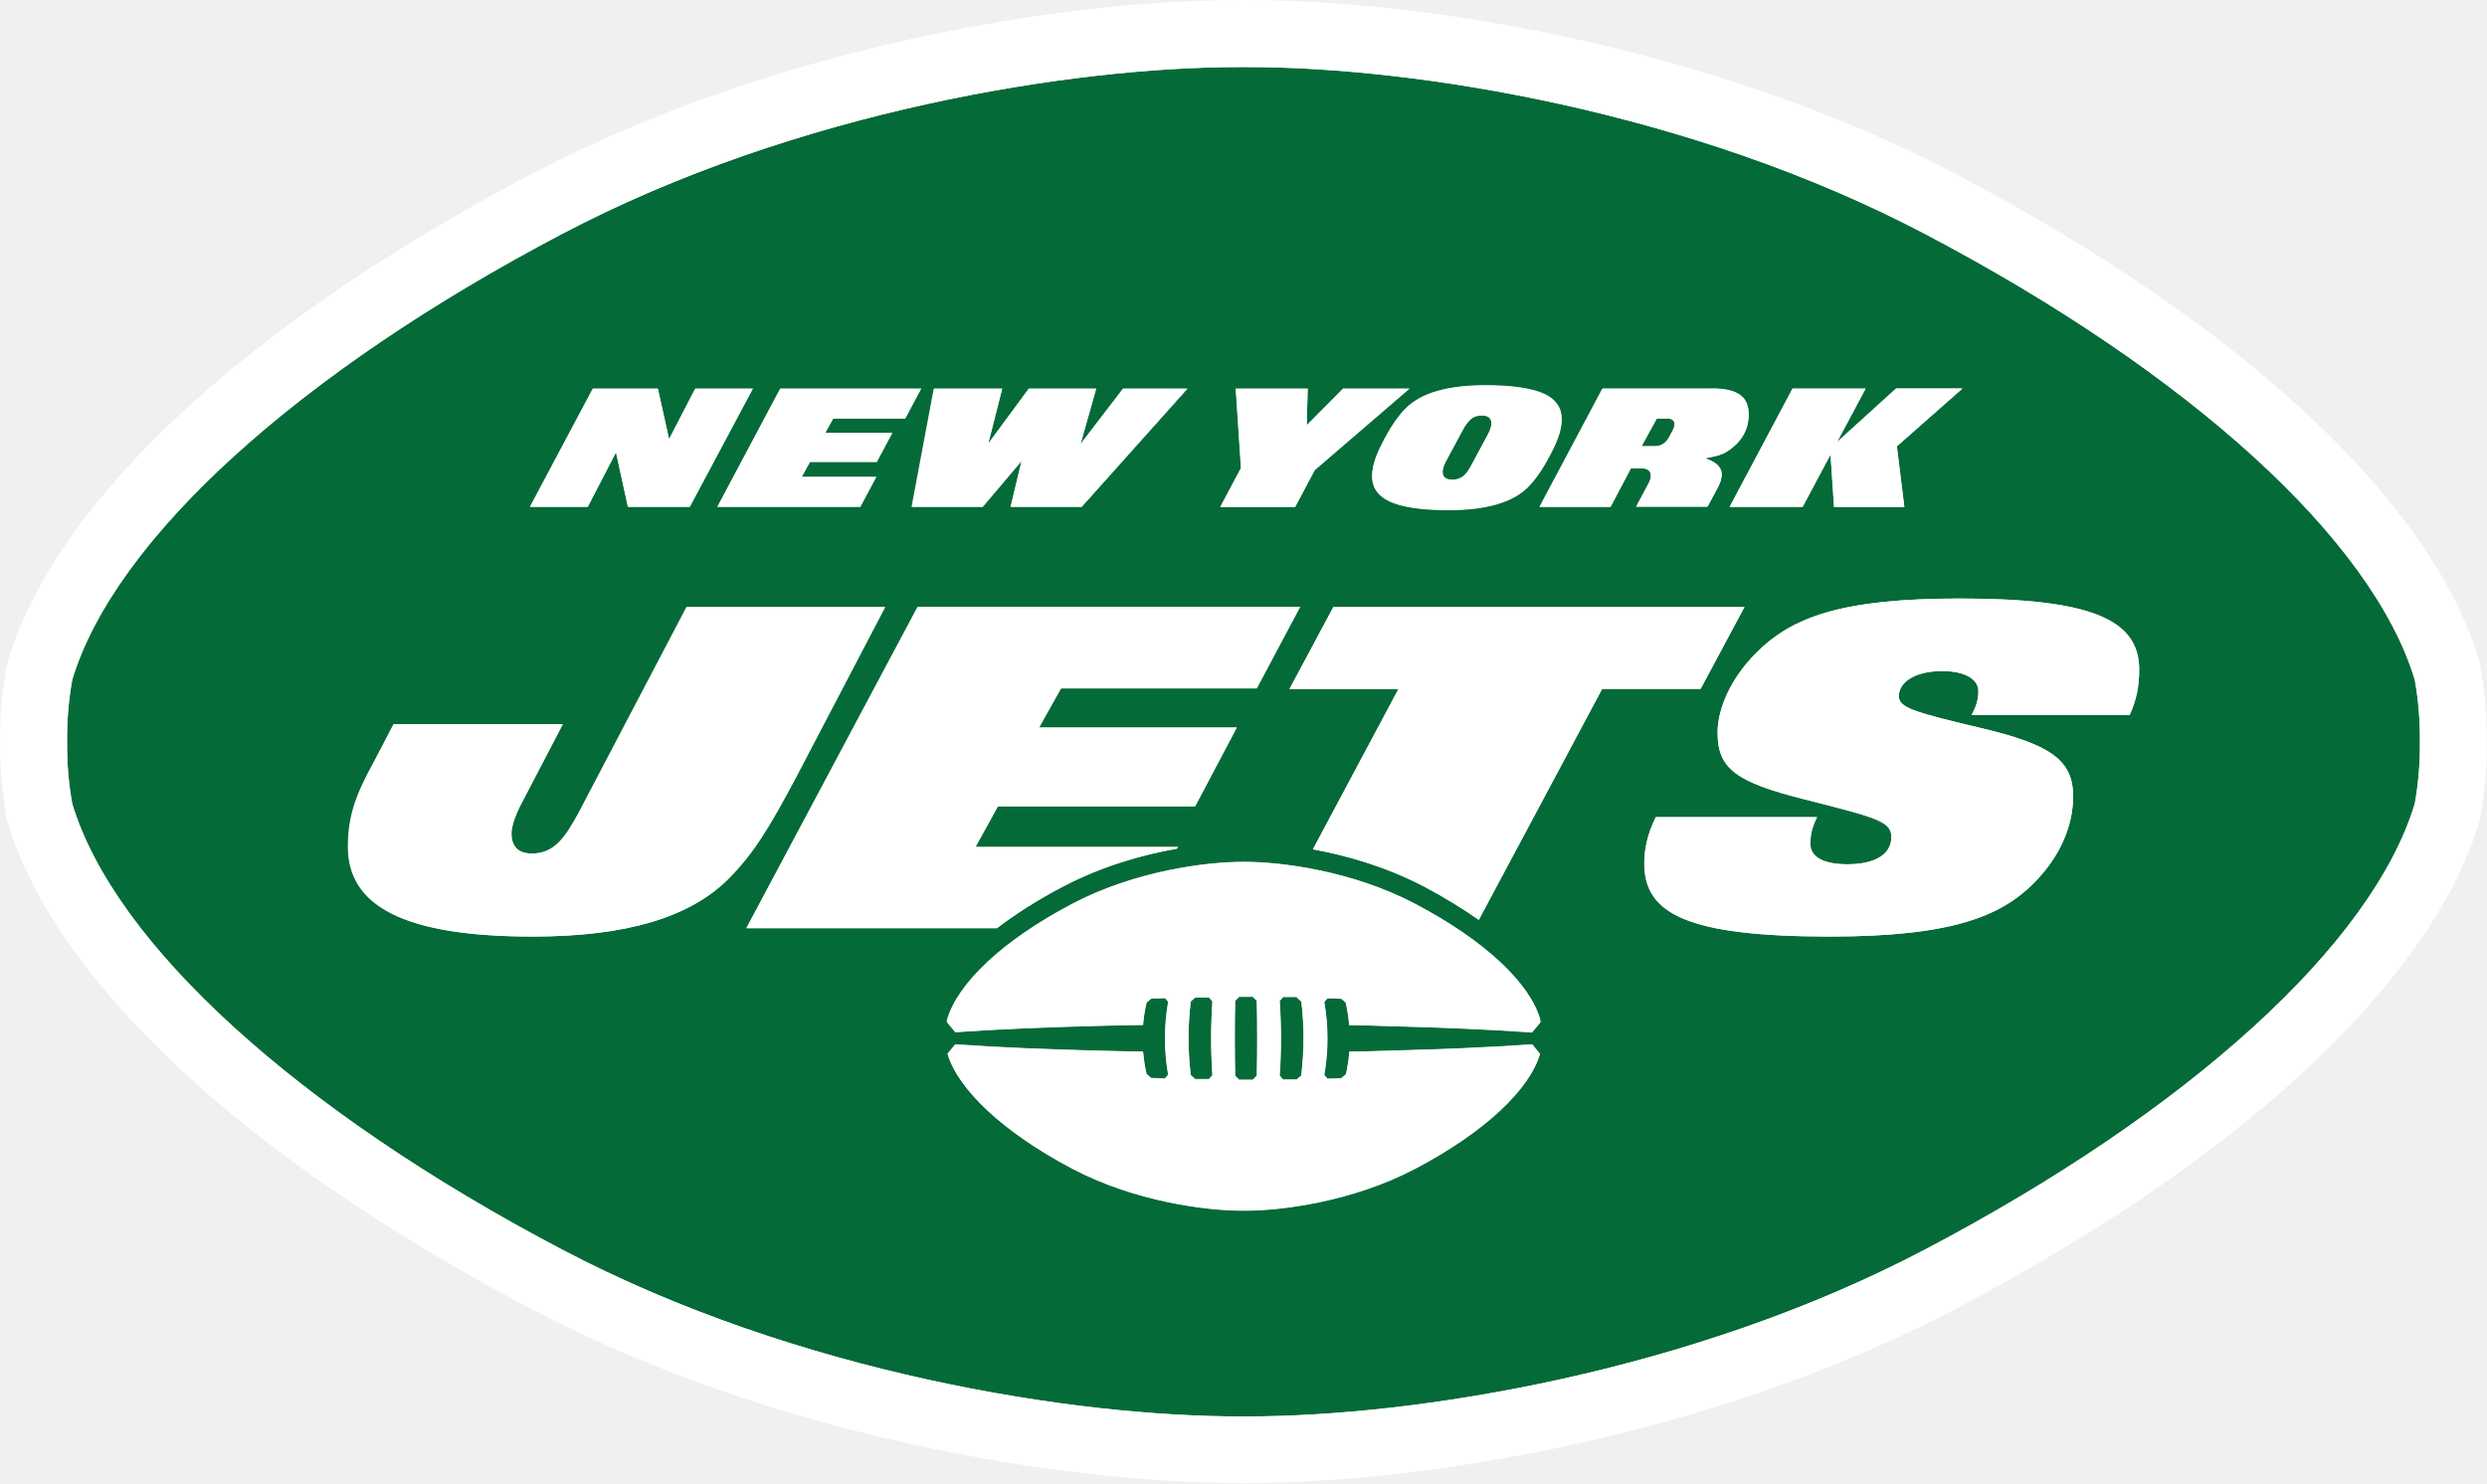
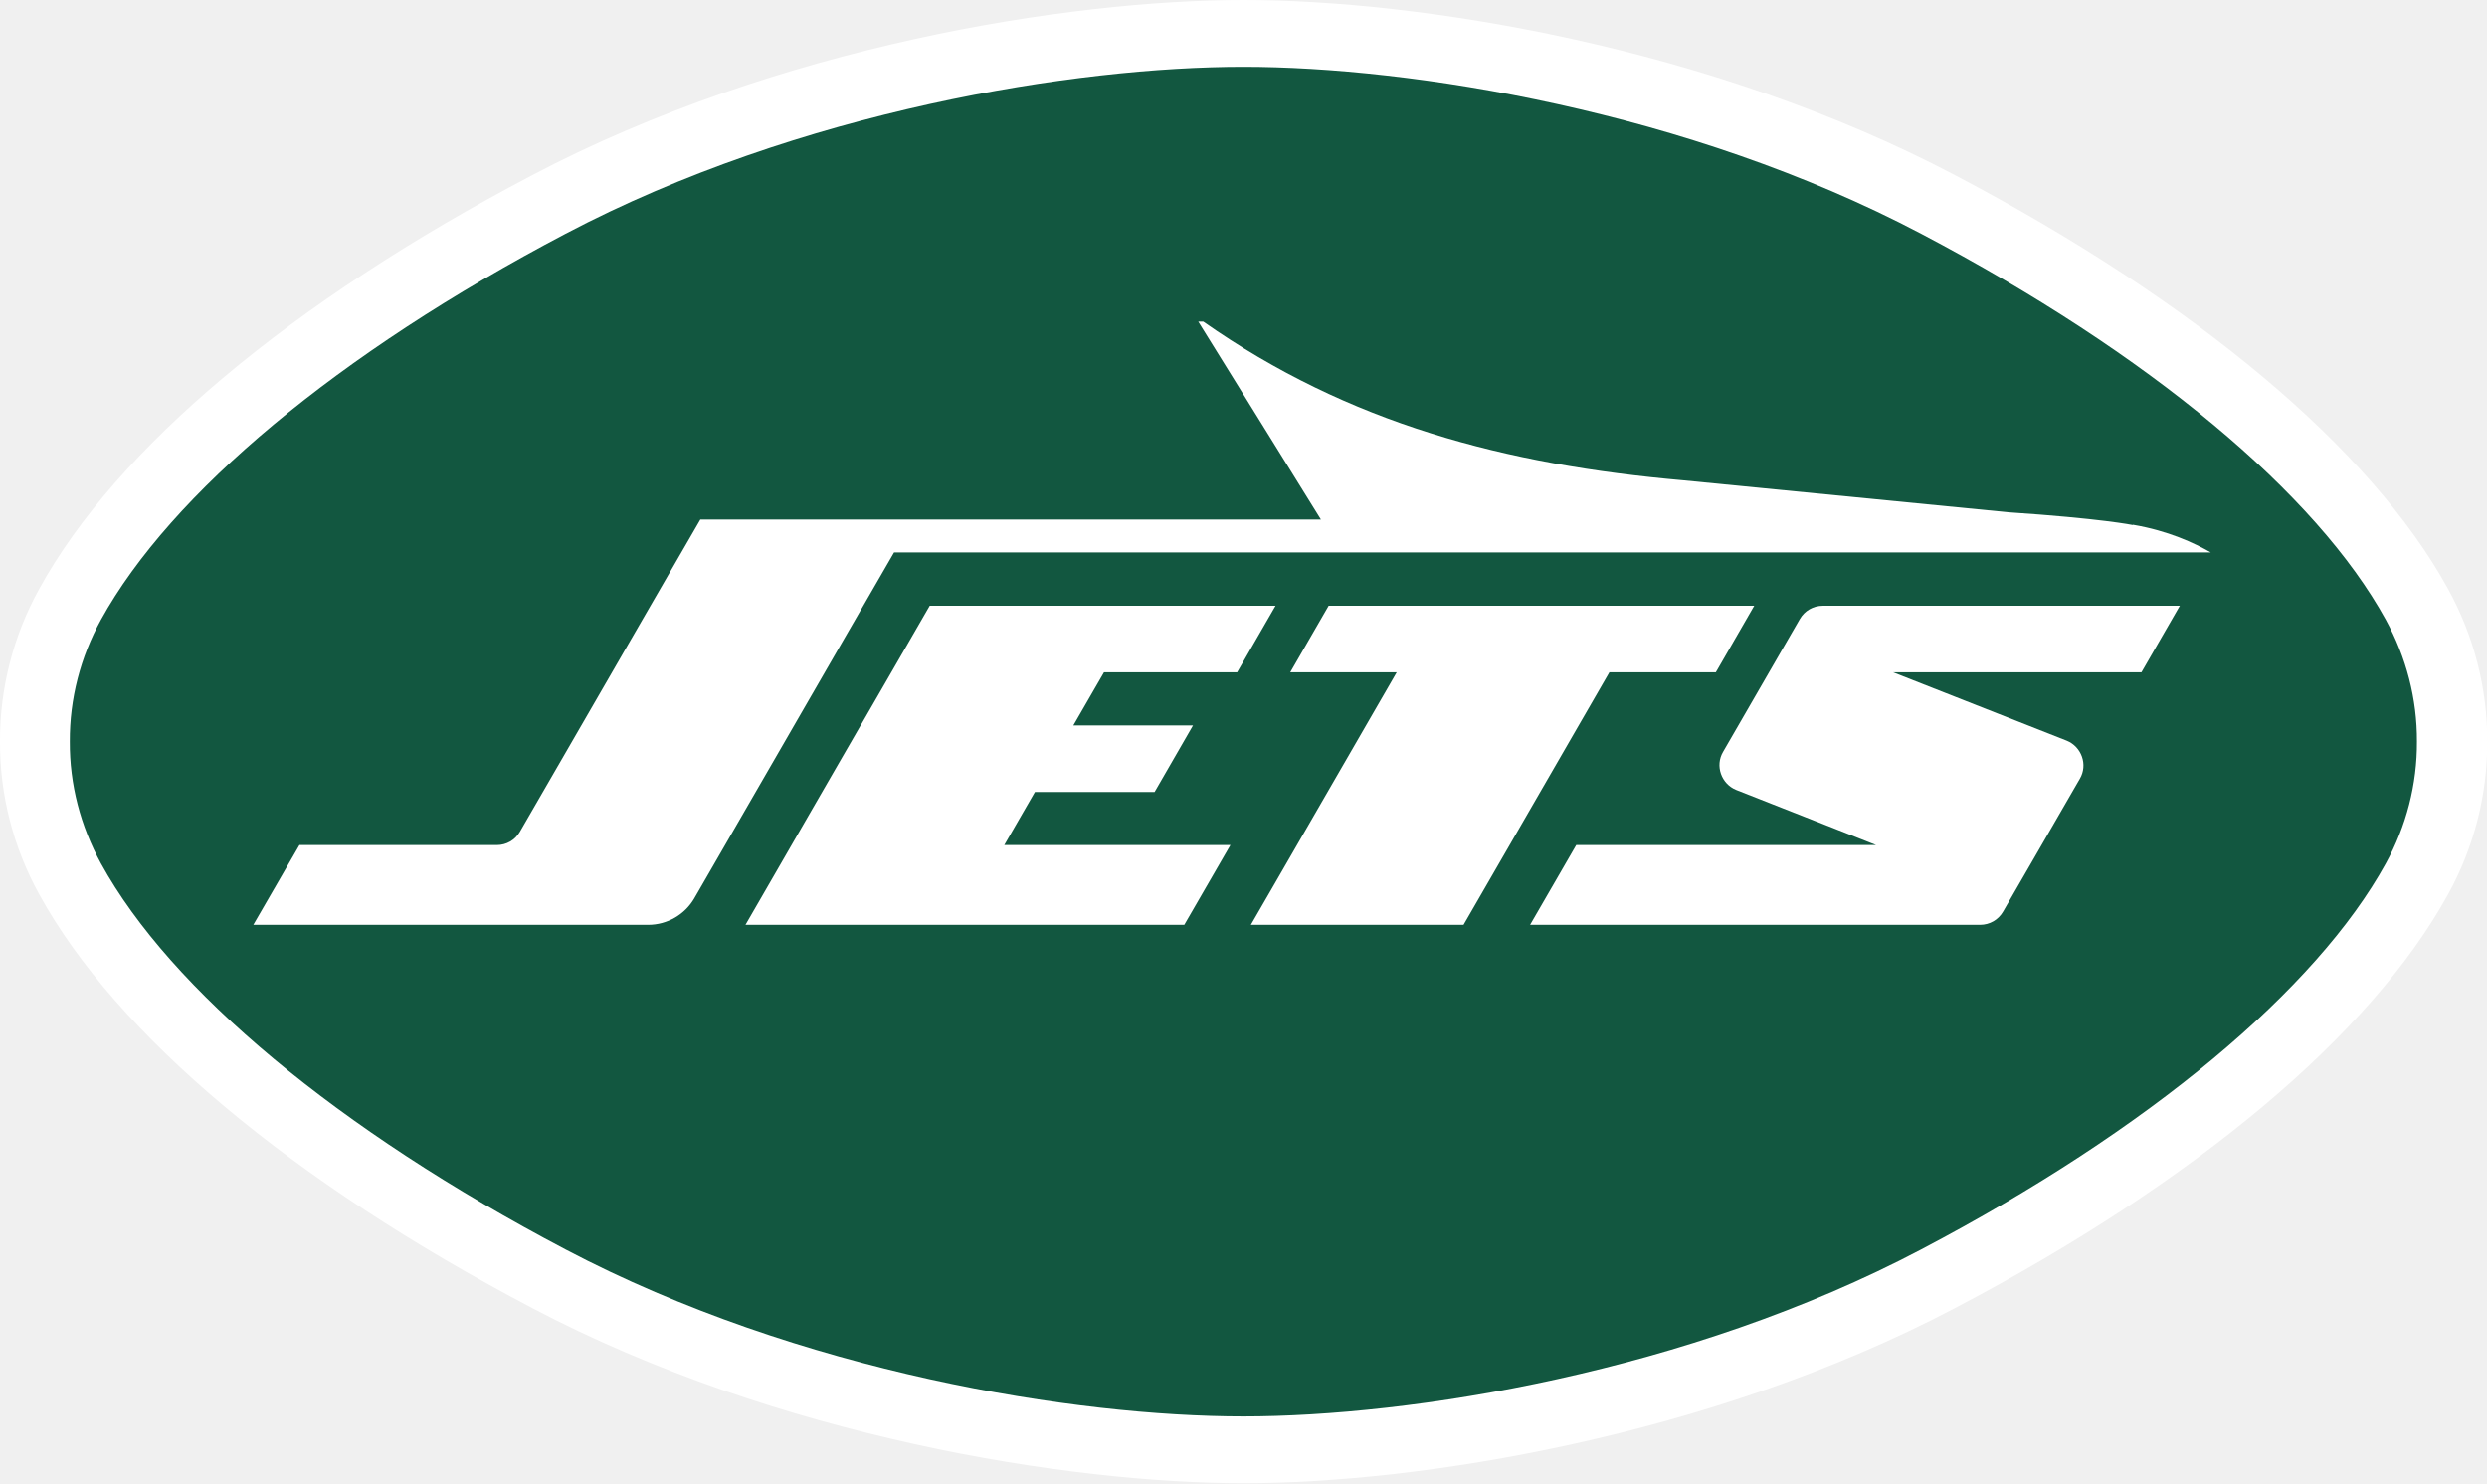
<svg xmlns="http://www.w3.org/2000/svg" id="Layer_1" data-name="Layer 1" viewBox="0 0 99.75 59.5">
-   <defs>
-     <clipPath id="clippath">
-       <rect x="0" y="0" width="99.75" height="59.5" fill="none" />
-     </clipPath>
-   </defs>
-   <path d="M52.02,40c-.18,0-.37,0-.55,0-.05.05-.09.11-.14.16.07,1,.07,2,0,3,.05.05.1.11.14.16.18,0,.37,0,.55,0,.06-.06.12-.11.18-.16.12-.99.12-1.98,0-2.97-.06-.05-.12-.11-.18-.16h0Z" fill="#046a38" />
-   <path d="M48.49,39.99c-.18,0-.37,0-.55,0-.06.06-.12.11-.18.16-.12.99-.12,1.98,0,2.97.06.05.12.11.18.16.18,0,.37,0,.55,0,.05-.05.09-.11.14-.16-.07-1-.07-2,0-3-.05-.05-.1-.11-.14-.16h0Z" fill="#046a38" />
-   <path d="M50.25,39.98h-.55c-.05.05-.1.11-.16.16-.02,1-.02,2.01,0,3.01.05.06.11.11.16.16h.55c.05-.05.1-.11.16-.16.02-1,.02-2.01,0-3.01-.05-.05-.11-.11-.16-.16h0Z" fill="#046a38" />
-   <path d="M58.25,19.25c.18,0,.33-.05.45-.15.11-.09.22-.25.33-.46l.65-1.21c.09-.17.14-.32.14-.44,0-.22-.13-.32-.39-.32-.18,0-.33.05-.44.15s-.23.25-.34.47l-.65,1.21c-.09.17-.14.32-.14.44,0,.22.13.32.39.32h0Z" fill="#046a38" />
-   <path d="M85.42,28.68h-6.34c.17-.31.27-.59.27-.96,0-.46-.52-.8-1.45-.8-1.15,0-1.74.48-1.74,1,0,.46.52.63,3.27,1.28,2.74.65,3.72,1.25,3.72,2.74,0,1.21-.54,2.45-1.59,3.5-1.32,1.32-3.29,2.13-8.16,2.13-5.78,0-7.45-.94-7.45-2.93,0-.59.13-1.19.46-1.86h6.47c-.19.38-.27.69-.27,1.07,0,.5.48.82,1.49.82,1.11,0,1.76-.4,1.76-1.09,0-.63-.57-.77-3.47-1.51-2.72-.69-3.5-1.21-3.5-2.68,0-.98.54-2.2,1.55-3.2,1.42-1.42,3.39-2.18,8.16-2.18,5.27,0,7.2.84,7.2,2.85,0,.69-.11,1.21-.38,1.82h0ZM59.31,36.9c-.65-.46-1.39-.91-2.2-1.34-1.56-.82-3.15-1.26-4.45-1.49l3.43-6.43h-4.37l1.76-3.29h16.49l-1.76,3.29h-3.95l-4.95,9.27h0ZM53.11,43.12c.04.05.08.1.13.15.18,0,.37-.01.55-.02.06-.05.13-.11.19-.16.07-.3.11-.61.14-.91.58,0,1.15-.02,1.73-.04,1.87-.05,3.73-.12,5.6-.25l.31.38h0c-.42,1.43-2.21,3.14-5.01,4.61-2.54,1.33-5.39,1.68-6.83,1.68h-.08c-1.44,0-4.3-.35-6.85-1.69-2.78-1.47-4.56-3.17-4.99-4.6l.31-.38c1.86.13,3.73.2,5.59.25.65.02,1.29.03,1.94.04.02.3.07.6.14.9.06.05.13.11.19.16.18,0,.37.01.55.02.04-.05.08-.1.13-.15-.17-.98-.17-1.95,0-2.93-.04-.05-.08-.1-.13-.15-.18,0-.37.01-.55.02-.06.05-.13.11-.19.16-.07.3-.11.6-.14.9-.65.01-1.29.02-1.94.04-1.86.05-3.73.12-5.59.25l-.34-.41s.01-.07.02-.11c.42-1.43,2.2-3.15,5-4.62,2.54-1.34,5.41-1.69,6.85-1.69h.08c1.45,0,4.3.35,6.83,1.68,2.8,1.47,4.59,3.18,5.01,4.61,0,.05.02.09.02.14l-.34.41c-1.87-.13-3.73-.2-5.6-.25-.58-.02-1.15-.03-1.73-.04-.02-.3-.07-.61-.14-.91-.06-.05-.13-.11-.19-.16-.18,0-.37-.01-.55-.02-.04.05-.08.1-.13.15.17.98.17,1.95,0,2.93h0ZM37.99,42.25s0-.01,0-.02v.03s0,0,0,0h0ZM36.8,24.35h15.34l-1.74,3.27h-7.85l-.88,1.57h7.93l-1.67,3.16h-7.91l-.9,1.63h8.12l-.04.07c-1.32.23-2.97.68-4.59,1.53-1,.53-1.88,1.09-2.63,1.66h-10.05l6.87-12.89h0ZM21.36,37.57c-5.23,0-7.41-1.26-7.41-3.6,0-1.19.29-2.05,1.01-3.35l.82-1.57h6.78l-1.68,3.22c-.21.4-.38.86-.38,1.17,0,.46.23.8.82.8.88,0,1.32-.59,1.9-1.67l4.31-8.22h7.95l-3.6,6.88c-1.03,1.92-1.67,3.01-2.7,4.04-1.53,1.53-4.06,2.3-7.83,2.3h0ZM23.78,15.59h2.6l.45,2.03,1.05-2.03h2.31l-2.53,4.74h-2.48l-.48-2.2-1.14,2.2h-2.31l2.52-4.74h0ZM36.94,15.59l-.64,1.2h-2.89l-.32.58h2.69l-.62,1.16h-2.68l-.33.6h2.99l-.64,1.2h-5.73l2.52-4.74h5.65ZM40.19,15.59l-.56,2.21,1.63-2.21h2.7l-.63,2.23,1.71-2.23h2.58l-4.24,4.74h-2.85l.44-1.84-1.56,1.84h-2.85l.89-4.74h2.73ZM49.56,15.59h2.89l-.04,1.47,1.46-1.47h2.66l-3.8,3.27-.78,1.47h-3l.83-1.56-.21-3.19h0ZM61.94,15.82c.46.22.69.56.69,1.01,0,.33-.11.73-.34,1.19-.33.68-.67,1.19-1.01,1.53-.61.61-1.67.92-3.19.92-1.08,0-1.86-.12-2.36-.35-.47-.22-.7-.56-.7-1.01,0-.33.11-.73.34-1.19.33-.68.67-1.19,1.01-1.53.61-.61,1.67-.92,3.19-.92,1.08,0,1.87.12,2.37.35h0ZM68.66,15.59c.59,0,1,.11,1.22.34.16.16.25.4.25.7,0,.46-.16.86-.49,1.19-.18.18-.36.31-.55.39-.17.07-.41.13-.72.18.45.14.68.36.68.65,0,.16-.06.35-.18.57l-.39.72h-2.86l.49-.92c.07-.12.1-.23.1-.32,0-.2-.13-.3-.39-.3h-.41l-.82,1.55h-2.85l2.52-4.74h4.39ZM74.83,15.59l-1.15,2.15,2.37-2.15h2.66l-2.63,2.32.3,2.43h-2.82l-.14-2.1-1.12,2.1h-2.93l2.52-4.74h2.93ZM96.85,27.26c-1.7-5.62-9.03-12.3-19.65-17.88-9.4-4.94-20.47-6.69-27.16-6.69h-.32c-6.69,0-17.77,1.75-27.17,6.69C11.94,14.96,4.6,21.64,2.9,27.26c-.15.81-.22,1.64-.21,2.48v.03c0,.84.06,1.67.21,2.48,1.69,5.62,9.03,12.3,19.65,17.88,9.45,4.97,20.6,6.71,27.28,6.69h.2c6.69,0,17.77-1.75,27.17-6.69,10.62-5.58,17.95-12.26,19.65-17.88.15-.81.22-1.64.21-2.48v-.03c0-.84-.06-1.67-.21-2.48h0Z" fill="#046a38" />
-   <g clip-path="url(#clippath)">
-     <g>
-       <path d="M66.97,17.5l.12-.22c.05-.1.08-.18.08-.26,0-.15-.1-.23-.29-.23h-.42l-.61,1.11h.55c.25,0,.44-.13.59-.4h0Z" fill="#046a38" />
-       <path d="M42.62,35.57c1.61-.85,3.26-1.3,4.59-1.53l.04-.07h-8.12l.9-1.63h7.91l1.67-3.16h-7.93l.88-1.57h7.85l1.74-3.27h-15.34l-6.87,12.89h10.05c.75-.58,1.63-1.14,2.63-1.66h0ZM37.99,42.25s0,0,0,0v-.03s0,.01,0,.02h0ZM35.5,24.35h-7.95l-4.31,8.22c-.59,1.09-1.03,1.67-1.9,1.67-.59,0-.82-.33-.82-.8,0-.31.17-.77.38-1.17l1.68-3.22h-6.78l-.82,1.57c-.71,1.3-1.01,2.16-1.01,3.35,0,2.34,2.18,3.6,7.41,3.6,3.77,0,6.3-.78,7.83-2.3,1.03-1.03,1.67-2.11,2.7-4.04l3.6-6.88h0ZM78.6,24.01c-4.77,0-6.74.75-8.16,2.18-1,1-1.55,2.22-1.55,3.2,0,1.47.77,1.99,3.5,2.68,2.91.73,3.47.88,3.47,1.51,0,.69-.65,1.09-1.76,1.09-1,0-1.49-.31-1.49-.82,0-.38.08-.69.27-1.07h-6.47c-.33.67-.46,1.28-.46,1.86,0,1.99,1.67,2.93,7.45,2.93,4.88,0,6.84-.82,8.16-2.13,1.05-1.05,1.59-2.28,1.59-3.5,0-1.49-.98-2.09-3.72-2.74-2.74-.65-3.27-.82-3.27-1.28,0-.52.59-1,1.74-1,.92,0,1.45.33,1.45.8,0,.38-.11.65-.27.96h6.34c.27-.61.38-1.13.38-1.82,0-2.01-1.93-2.85-7.2-2.85h0ZM52.19,43.14c-.06.05-.12.11-.18.16-.18,0-.37,0-.55,0-.05-.05-.09-.11-.14-.16.07-1,.07-2,0-3,.05-.05.1-.11.14-.16.18,0,.37,0,.55,0,.06.06.12.11.18.16.12.99.12,1.98,0,2.97h0ZM50.41,43.16c-.05.06-.11.11-.16.16h-.55c-.05-.05-.1-.11-.16-.16-.02-1-.02-2.01,0-3.01.05-.05.11-.11.16-.16h.55c.05.05.1.11.16.16.02,1,.02,2.01,0,3.01h0ZM48.63,43.15c-.05.05-.1.11-.14.16-.18,0-.37,0-.55,0-.06-.06-.12-.11-.18-.16-.12-.99-.12-1.98,0-2.97.06-.05.12-.11.18-.16.18,0,.37,0,.55,0,.05.05.09.11.14.16-.07,1-.07,2,0,3h0ZM53.79,40.06c.06.05.13.11.19.16.07.3.11.61.14.91.58,0,1.15.02,1.73.04,1.87.05,3.73.12,5.6.25l.34-.41s-.01-.09-.02-.14c-.42-1.43-2.21-3.14-5.01-4.61-2.54-1.33-5.39-1.68-6.83-1.68h-.08c-1.44,0-4.3.35-6.85,1.69-2.8,1.48-4.58,3.19-5,4.62,0,.04-.01.08-.02.11l.34.41c1.86-.13,3.73-.2,5.59-.25.65-.02,1.29-.03,1.94-.04.02-.3.07-.6.14-.9.06-.05.13-.11.19-.16.18,0,.37-.01.55-.02.04.05.08.1.13.15-.17.98-.17,1.95,0,2.93-.04.05-.08.1-.13.15-.18,0-.37-.01-.55-.02-.06-.05-.13-.11-.19-.16-.07-.3-.11-.6-.14-.9-.65-.01-1.29-.02-1.94-.04-1.86-.05-3.73-.12-5.59-.25l-.31.38c.43,1.43,2.21,3.13,4.99,4.6,2.54,1.34,5.41,1.69,6.85,1.69h.08c1.45,0,4.3-.35,6.83-1.68,2.8-1.47,4.59-3.18,5.01-4.61h0l-.31-.38c-1.87.13-3.73.2-5.6.25-.58.02-1.15.03-1.73.04-.02.3-.07.61-.14.91-.06.05-.13.11-.19.16-.18,0-.37.01-.55.02-.04-.05-.08-.1-.13-.15.17-.98.17-1.95,0-2.93.04-.05.08-.1.13-.15.18,0,.37.01.55.02h0ZM97.06,29.77c0,.84-.06,1.67-.21,2.48-1.7,5.62-9.03,12.3-19.65,17.88-9.4,4.94-20.47,6.69-27.17,6.69h-.2c-6.68.02-17.83-1.72-27.28-6.69-10.62-5.58-17.95-12.26-19.65-17.88-.15-.81-.22-1.64-.21-2.48v-.03c0-.84.06-1.67.21-2.48,1.69-5.62,9.03-12.3,19.65-17.88,9.39-4.94,20.47-6.69,27.17-6.69h.32c6.69,0,17.76,1.75,27.16,6.69,10.62,5.58,17.95,12.26,19.65,17.88.15.81.22,1.64.21,2.48v.03h0ZM99.49,26.7l-.03-.14c-1.89-6.42-9.54-13.55-21-19.57C68.62,1.83,57.04,0,50.04,0h-.32c-7,0-18.59,1.83-28.42,6.99C9.84,13.02,2.18,20.15.3,26.57l-.03.13C.08,27.7,0,28.72,0,29.75c0,1.03.08,2.05.26,3.05l.03.13c1.89,6.42,9.54,13.55,21,19.57,9.83,5.17,21.42,6.99,28.42,6.99h.32c7,0,18.59-1.83,28.42-6.99,11.46-6.02,19.11-13.16,21-19.57l.03-.14c.18-1,.27-2.02.26-3.05,0-1.03-.08-2.06-.26-3.05h0ZM24.71,18.13l.48,2.2h2.48l2.53-4.74h-2.31l-1.05,2.03-.45-2.03h-2.6l-2.52,4.74h2.31l1.14-2.2h0ZM69.97,24.35h-16.49l-1.76,3.29h4.37l-3.43,6.43c1.3.24,2.89.68,4.45,1.49.81.43,1.55.88,2.2,1.34l4.95-9.27h3.95l1.76-3.29h0ZM72.3,20.33l1.12-2.1.14,2.1h2.82l-.3-2.43,2.63-2.32h-2.66l-2.37,2.15,1.15-2.15h-2.93l-2.52,4.74h2.93,0ZM34.51,20.33l.64-1.2h-2.99l.33-.6h2.68l.62-1.16h-2.69l.32-.58h2.89l.64-1.2h-5.65l-2.52,4.74h5.73,0ZM51.95,20.33l.78-1.47,3.8-3.27h-2.66l-1.46,1.47.04-1.47h-2.89l.21,3.19-.83,1.56h3.01ZM58,18.49l.65-1.21c.11-.22.23-.37.34-.47s.26-.15.44-.15c.26,0,.39.11.39.32,0,.12-.05.27-.14.44l-.65,1.21c-.11.22-.22.37-.33.46-.12.1-.27.15-.45.15-.26,0-.39-.11-.39-.32,0-.12.05-.27.14-.44h0ZM55.38,17.9c-.23.46-.34.85-.34,1.19,0,.45.23.79.7,1.01.49.23,1.28.35,2.36.35,1.51,0,2.58-.31,3.19-.92.34-.34.68-.85,1.01-1.53.23-.46.34-.85.34-1.19,0-.45-.23-.79-.69-1.01-.5-.23-1.29-.35-2.37-.35-1.51,0-2.58.31-3.19.92-.34.34-.68.85-1.01,1.53h0ZM39.42,20.33l1.56-1.84-.44,1.84h2.85l4.24-4.74h-2.58l-1.71,2.23.63-2.23h-2.7l-1.63,2.21.56-2.21h-2.73l-.89,4.74h2.85,0ZM66.45,16.79h.42c.2,0,.29.08.29.23,0,.08-.03.16-.08.26l-.12.22c-.14.27-.34.4-.59.4h-.55l.61-1.11h0ZM64.6,20.33l.82-1.55h.41c.26,0,.39.1.39.3,0,.09-.03.2-.1.32l-.49.92h2.86l.39-.72c.12-.22.18-.41.18-.57,0-.29-.23-.51-.68-.65.31-.05.55-.11.72-.18.19-.09.37-.22.55-.39.33-.33.49-.72.49-1.19,0-.3-.08-.54-.25-.7-.23-.23-.63-.34-1.22-.34h-4.39l-2.52,4.74h2.85Z" fill="#fff" />
-     </g>
-   </g>
+   <path d="M49.88,59.5c-7,0-18.68-1.84-28.54-7.03-9.65-5.08-16.67-10.96-19.76-16.58C.53,34-.01,31.87,0,29.75c-.01-2.12.53-4.25,1.58-6.14,3.09-5.62,10.11-11.51,19.76-16.58C31.2,1.84,42.87,0,49.88,0s18.68,1.84,28.54,7.03c9.65,5.08,16.67,10.96,19.76,16.58,1.05,1.9,1.59,4.02,1.58,6.14.01,2.12-.53,4.25-1.58,6.14-3.09,5.62-10.11,11.51-19.76,16.58-9.86,5.19-21.54,7.03-28.54,7.03" fill="#fff" />
+   <path d="M96.94,29.75c.01-1.71-.43-3.39-1.25-4.89-2.78-5.06-9.49-10.67-18.63-15.48-9.4-4.95-20.49-6.7-27.19-6.7s-17.79,1.75-27.19,6.7c-9.13,4.8-15.84,10.42-18.63,15.48-.82,1.49-1.26,3.18-1.25,4.89-.01,1.71.43,3.39,1.25,4.89,2.78,5.06,9.49,10.67,18.63,15.48,9.4,4.95,20.49,6.7,27.19,6.7s17.79-1.75,27.19-6.7c9.13-4.8,15.84-10.42,18.63-15.48.82-1.49,1.26-3.18,1.25-4.89Z" fill="#125740" />
+   <path d="M72.19,24.83l-3.08,5.33c-.33.56-.07,1.29.53,1.53l5.61,2.21h-12.03l-1.85,3.2h18.05c.38,0,.73-.2.92-.53l3.08-5.33c.33-.56.07-1.29-.53-1.53l-6.96-2.74h9.96l1.54-2.67h-14.32c-.38,0-.73.2-.92.53h0Z" fill="#fff" />
+   <path d="M68.82,26.97l1.54-2.67h-17.07l-1.54,2.67h4.27l-5.85,10.13h8.53l5.85-10.13h4.27Z" fill="#fff" />
+   <path d="M49.62,26.97l1.54-2.67h-13.87l-7.39,12.8h17.6l1.85-3.2h-9.07l1.23-2.13h4.8l1.54-2.67h-4.8l1.23-2.13h5.33Z" fill="#fff" />
+   <path d="M85.54,21.06s-1.26-.26-4.98-.51l-13.03-1.28c-7.16-.63-13.44-2.28-19.27-6.37h-.2l4.92,7.94h-24.89l-7.24,12.53c-.19.33-.54.53-.92.53h-7.92l-1.85,3.2h15.84c.76,0,1.47-.41,1.85-1.07l8.01-13.87h52.81c-.66-.38-1.71-.87-3.12-1.11h0Z" fill="#fff" />
</svg>
